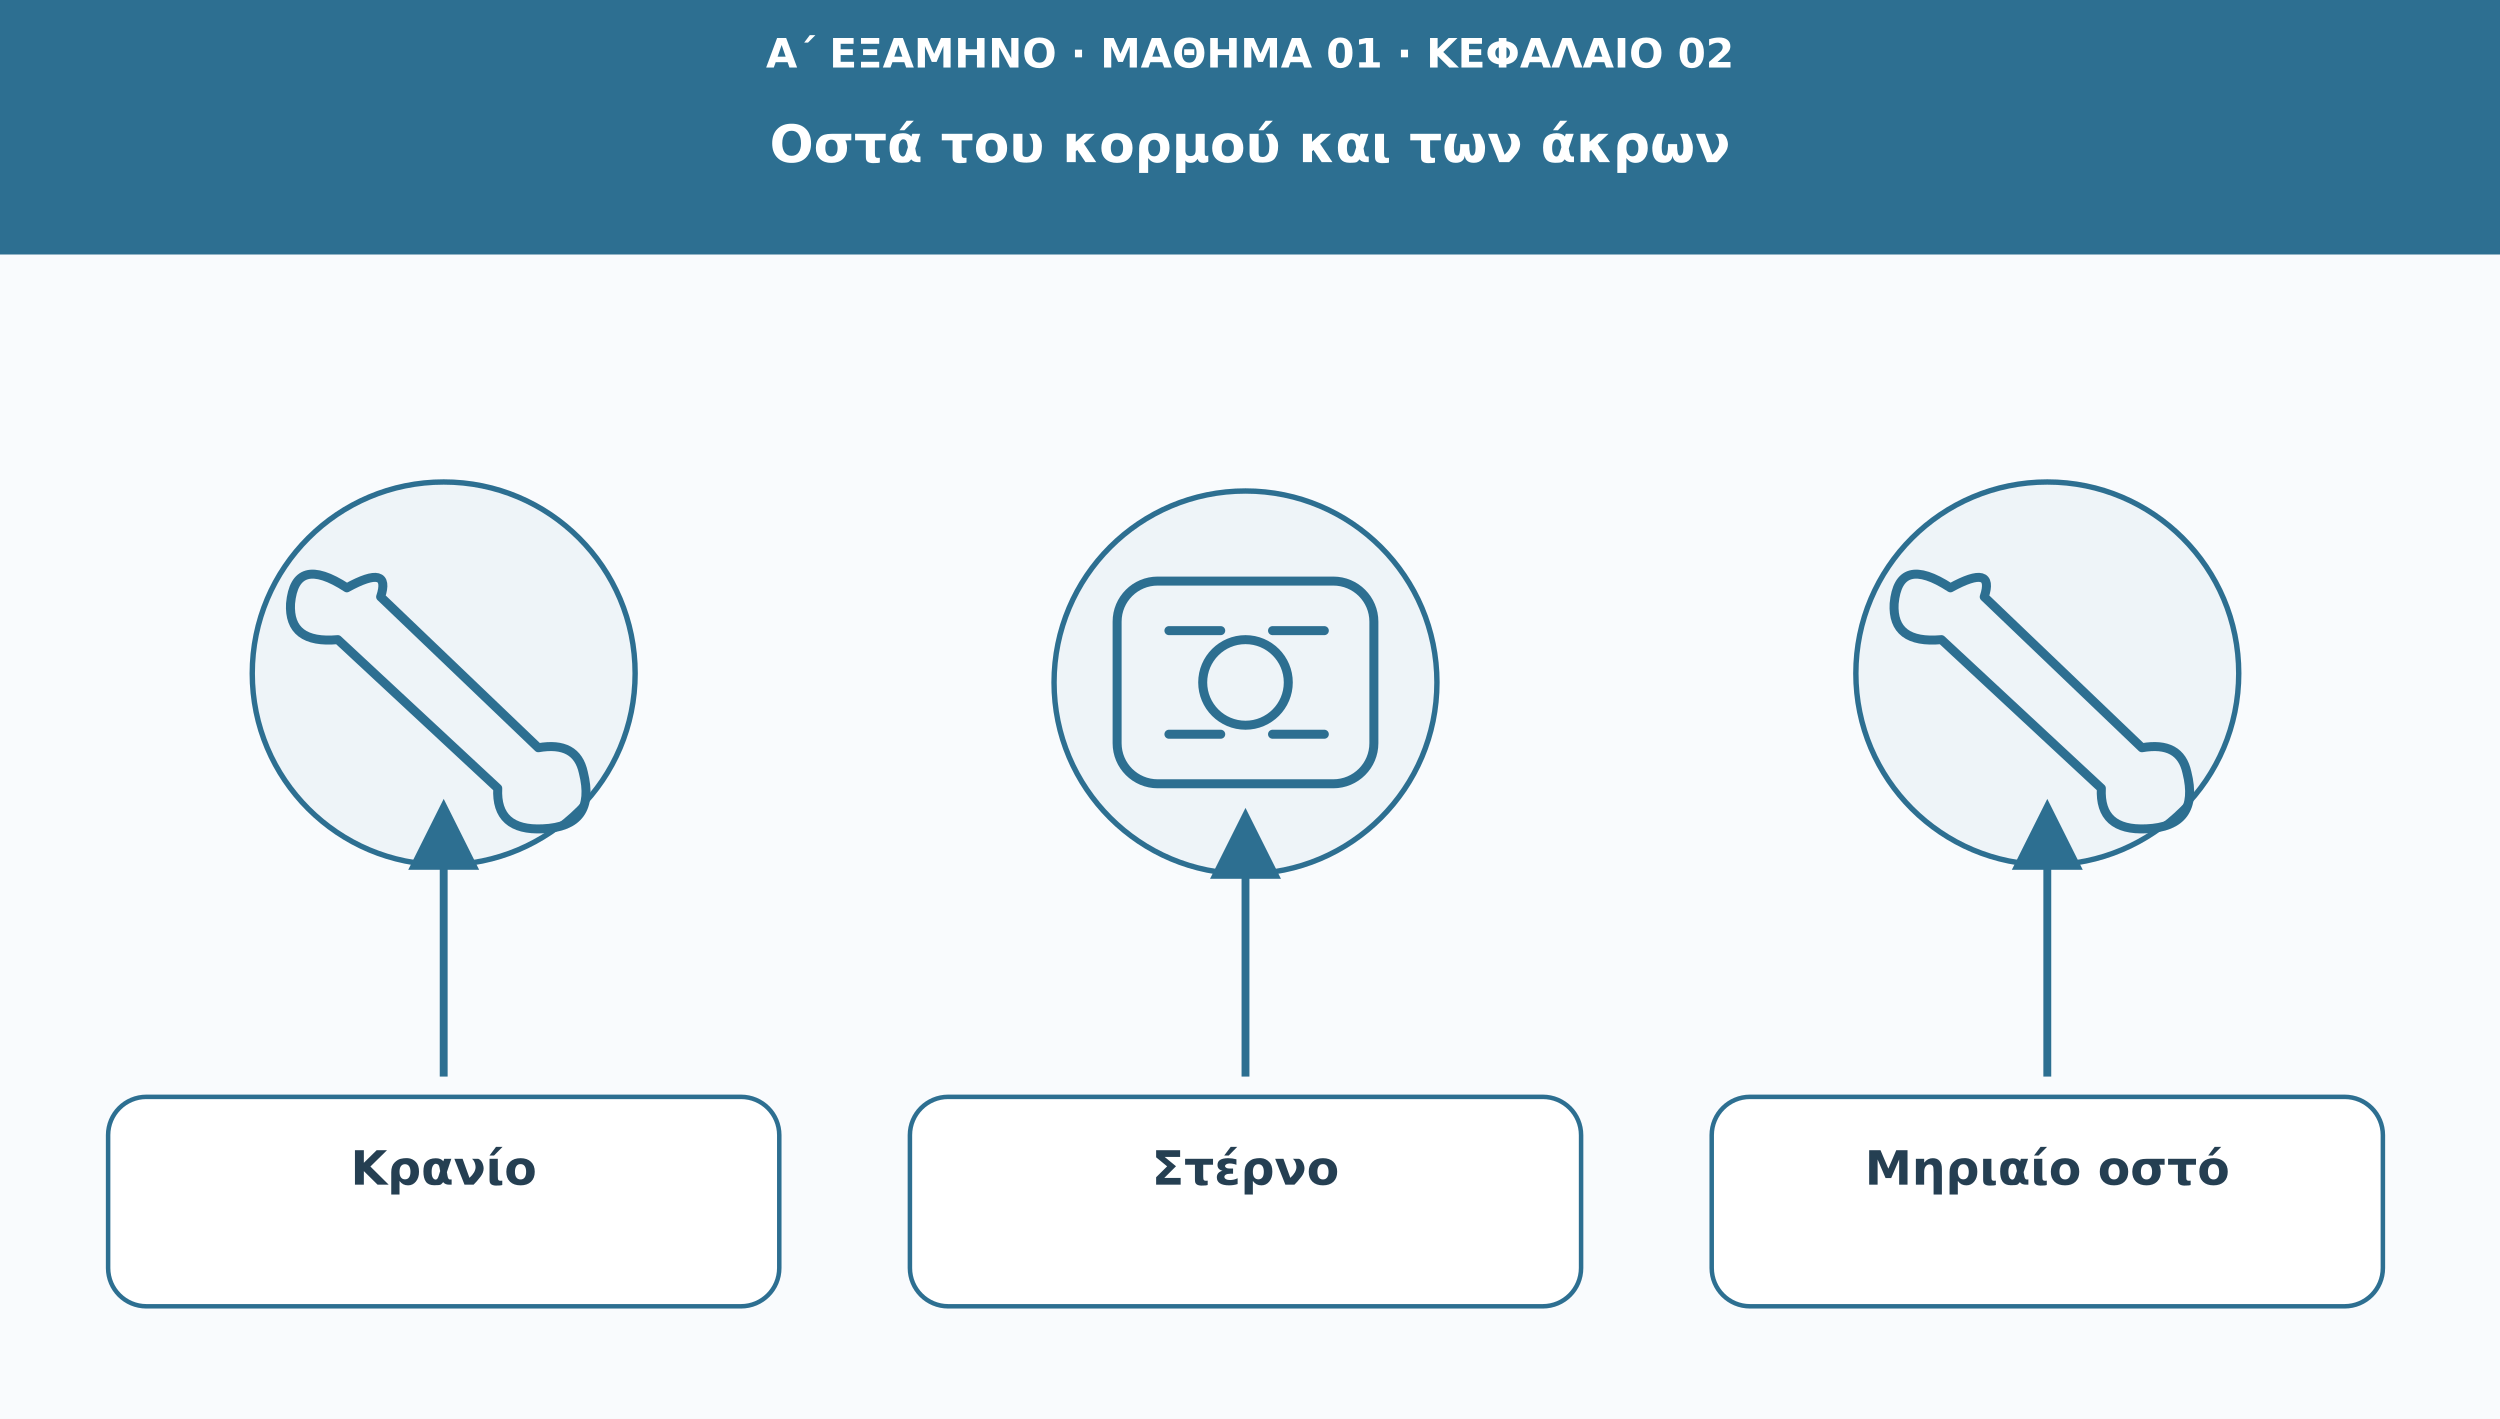
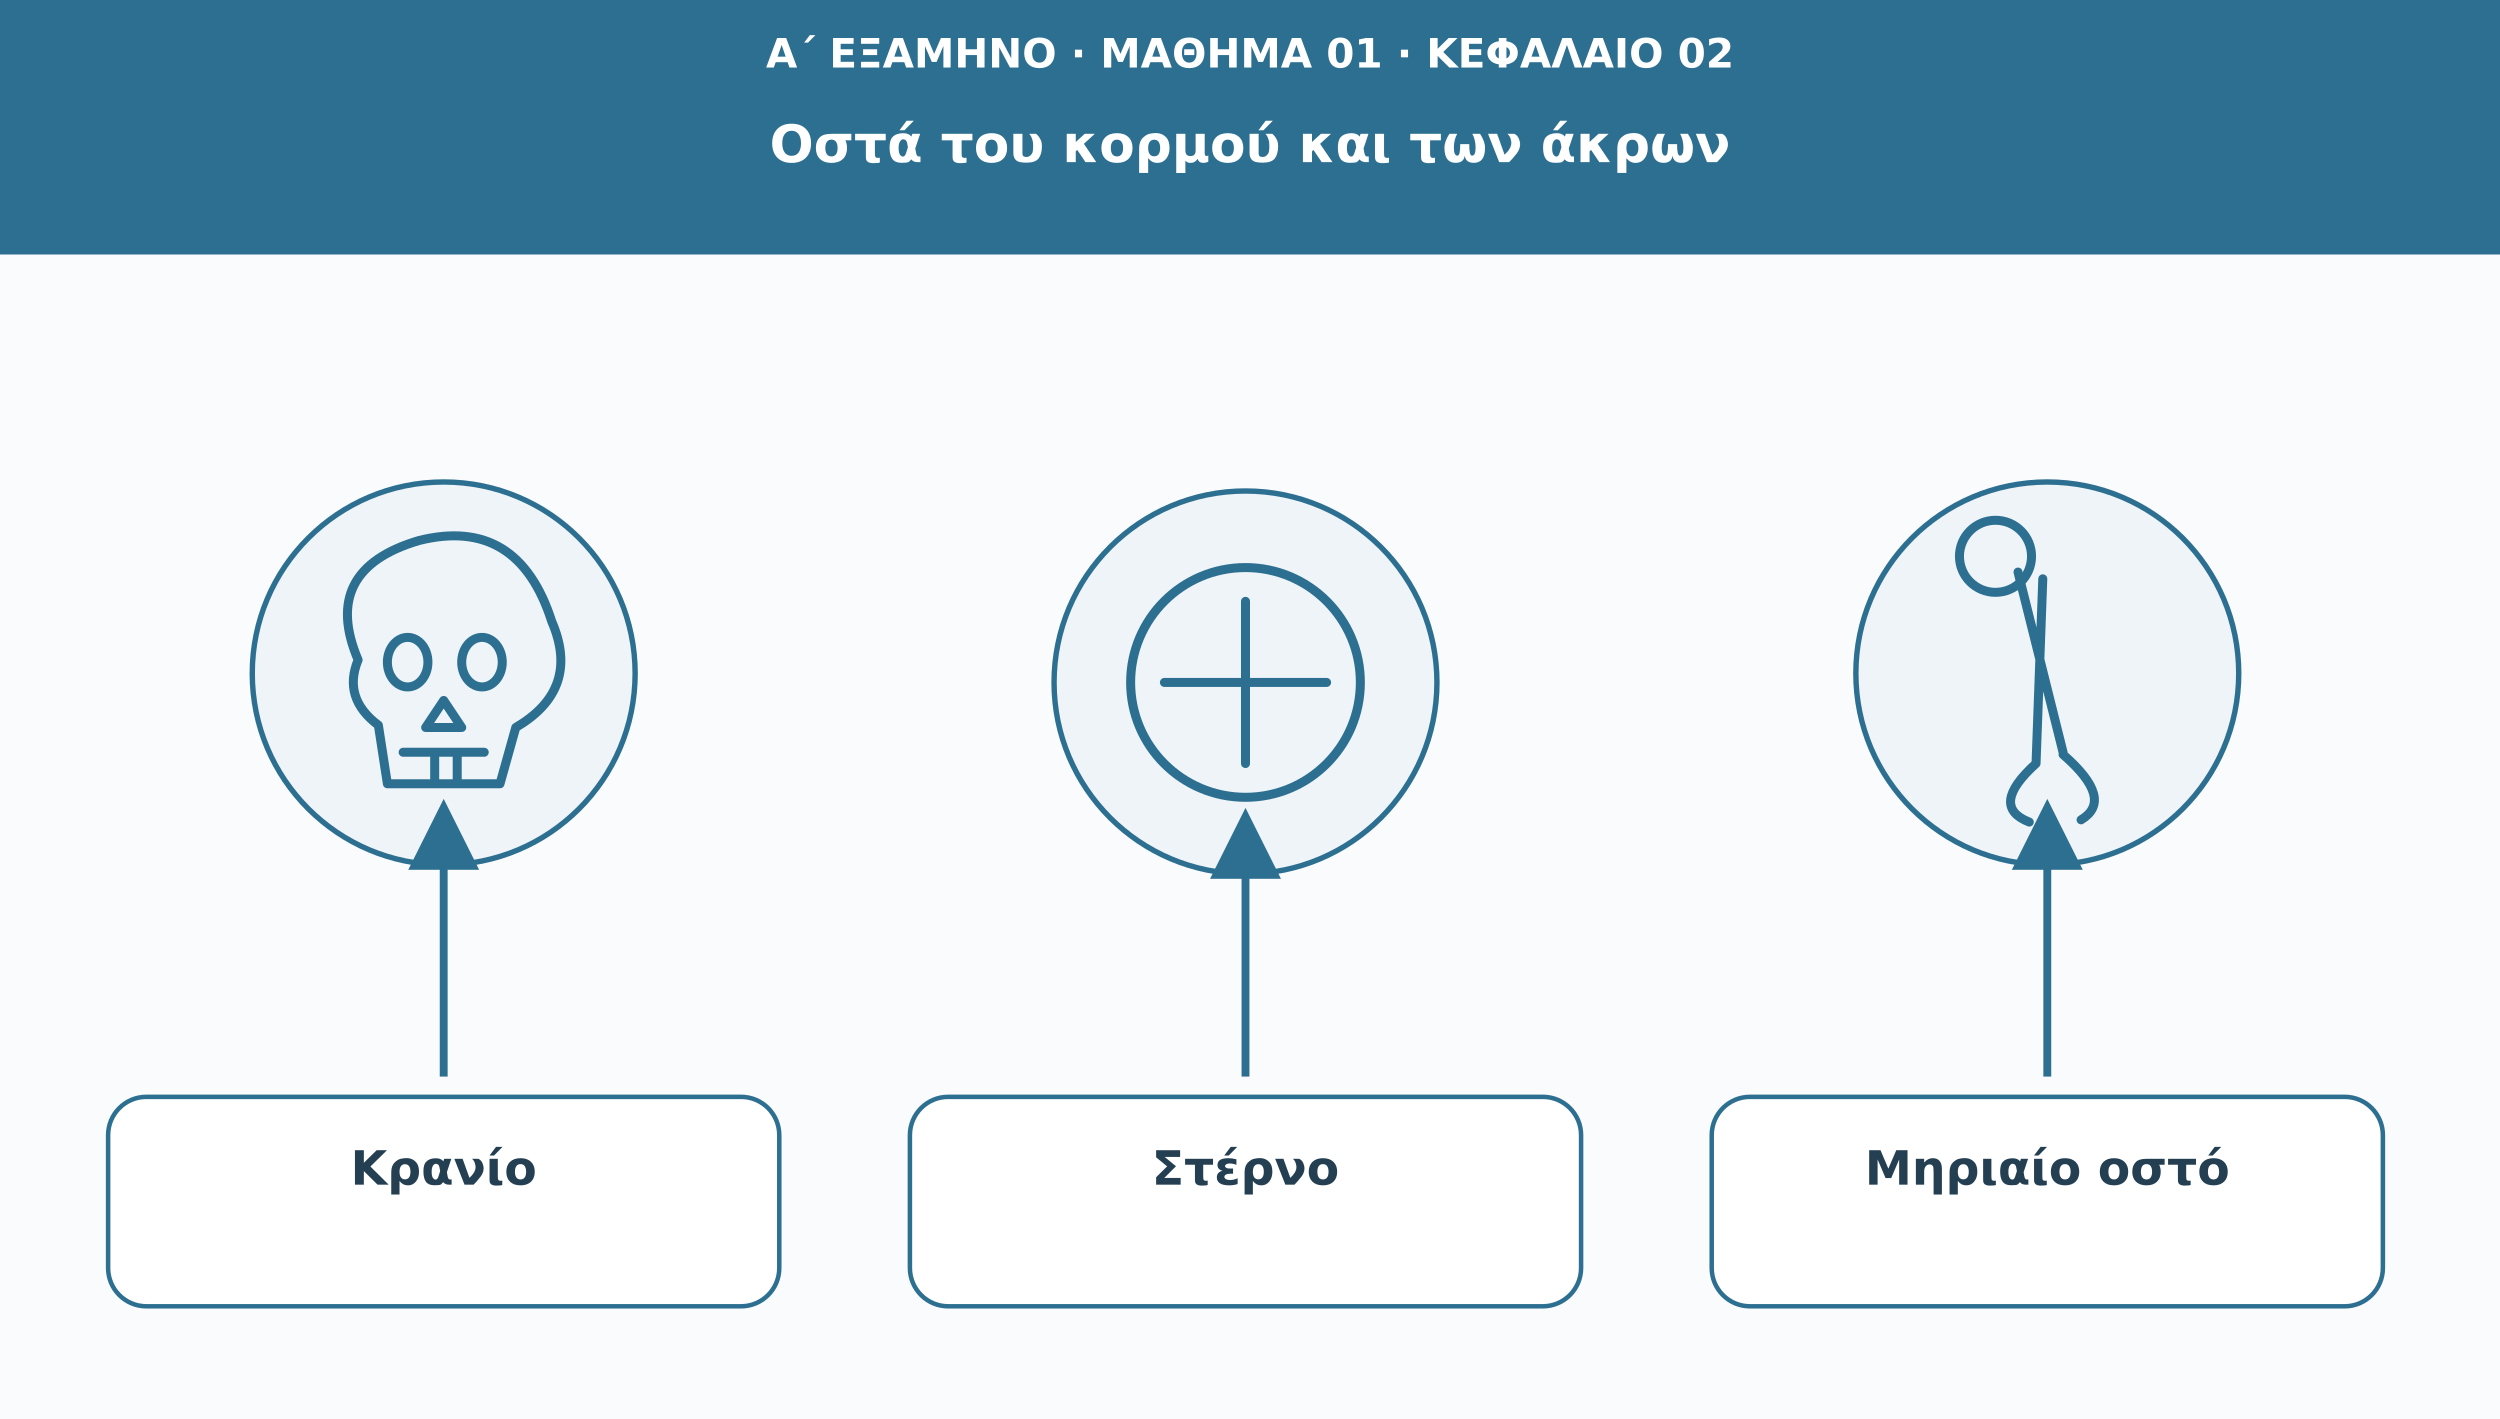
<svg xmlns="http://www.w3.org/2000/svg" viewBox="0 0 1110 630" role="img" aria-labelledby="t d">
  <defs>
    <marker id="arr" viewBox="0 0 10 10" markerWidth="9" markerHeight="9" refX="8" refY="5" orient="auto">
      <path d="M0 0L10 5L0 10Z" fill="#2d6f91" />
    </marker>
  </defs>
  <rect width="1110" height="630" fill="#f9fbfd" />
  <rect width="1110" height="113" fill="#2d6f91" />
  <text x="555" y="30" font-family="DejaVu Sans,Arial,sans-serif" font-size="18" fill="#ffffff" font-weight="690" text-anchor="middle">Α΄ ΕΞΑΜΗΝΟ · ΜΑΘΗΜΑ 01 · ΚΕΦΑΛΑΙΟ 02</text>
  <text x="555" y="72" font-family="DejaVu Sans,Arial,sans-serif" font-size="23" fill="#ffffff" font-weight="720" text-anchor="middle">Οστά του κορμού και των άκρων</text>
  <circle cx="197" cy="299" r="85" fill="#eef4f8" stroke="#2d6f91" stroke-width="2.4" />
-   <g transform="translate(197 299)" fill="none" stroke="#2d6f91" stroke-width="4" stroke-linecap="round" stroke-linejoin="round">
-     <path d="M-43-38q-23-15-25 7q-1 18 21 16L24 51q-1 19 20 18q24-1 18-25q-3-14-20-11L-28-34q5-15-15-4Z" />
+   <g transform="translate(197 299)" stroke="#2d6f91" stroke-width="4" fill="none" stroke-linejoin="round" stroke-linecap="round">
+     <path d="M-38-6Q-55-46-11-59Q33-70 48-23Q61 7 32 24L25 49H-25L-29 23Q-45 11-38-6z" />
+     <ellipse cx="-16" cy="-5" rx="9" ry="11" />
+     <ellipse cx="17" cy="-5" rx="9" ry="11" />
+     <path d="M0 12l-8 12h16zM-18 35h36m-22 0v13m10-13v13" />
  </g>
  <path d="M197 478L197 361" stroke="#2d6f91" stroke-width="3.5" marker-end="url(#arr)" />
  <rect x="48" y="487" width="298" height="93" rx="17" fill="#ffffff" stroke="#2d6f91" stroke-width="2" />
  <text x="197" y="526" font-family="DejaVu Sans,Arial,sans-serif" font-size="21" fill="#253f52" font-weight="700" text-anchor="middle">Κρανίο</text>
  <circle cx="553" cy="303" r="85" fill="#eef4f8" stroke="#2d6f91" stroke-width="2.4" />
-   <g transform="translate(553 303)" fill="none" stroke="#2d6f91" stroke-width="4" stroke-linecap="round" stroke-linejoin="round">
-     <rect x="-57" y="-45" width="114" height="90" rx="18" />
-     <circle r="19" />
-     <path d="M-34-23h23m23 0h23m-69 46h23m23 0h23" />
+   <g transform="translate(553 303)" stroke="#2d6f91" stroke-width="4" fill="none" stroke-linejoin="round" stroke-linecap="round">
+     <circle r="51" />
+     <path d="M-36 0h72M0-36v72" />
  </g>
  <path d="M553 478L553 365" stroke="#2d6f91" stroke-width="3.5" marker-end="url(#arr)" />
  <rect x="404" y="487" width="298" height="93" rx="17" fill="#ffffff" stroke="#2d6f91" stroke-width="2" />
  <text x="553" y="526" font-family="DejaVu Sans,Arial,sans-serif" font-size="21" fill="#253f52" font-weight="700" text-anchor="middle">Στέρνο</text>
  <circle cx="909" cy="299" r="85" fill="#eef4f8" stroke="#2d6f91" stroke-width="2.4" />
-   <g transform="translate(909 299)" fill="none" stroke="#2d6f91" stroke-width="4" stroke-linecap="round" stroke-linejoin="round">
-     <path d="M-43-38q-23-15-25 7q-1 18 21 16L24 51q-1 19 20 18q24-1 18-25q-3-14-20-11L-28-34q5-15-15-4Z" />
+   <g transform="translate(909 299)" stroke="#2d6f91" stroke-width="4" fill="none" stroke-linejoin="round" stroke-linecap="round">
+     <circle cx="-23" cy="-52" r="16" />
+     <path d="M-13-45L7 35M-2-42l-3 82M-5 40q-21 19-3 26m15-30q23 20 8 29" />
  </g>
  <path d="M909 478L909 361" stroke="#2d6f91" stroke-width="3.5" marker-end="url(#arr)" />
  <rect x="760" y="487" width="298" height="93" rx="17" fill="#ffffff" stroke="#2d6f91" stroke-width="2" />
  <text x="909" y="526" font-family="DejaVu Sans,Arial,sans-serif" font-size="21" fill="#253f52" font-weight="700" text-anchor="middle">Μηριαίο οστό</text>
</svg>
